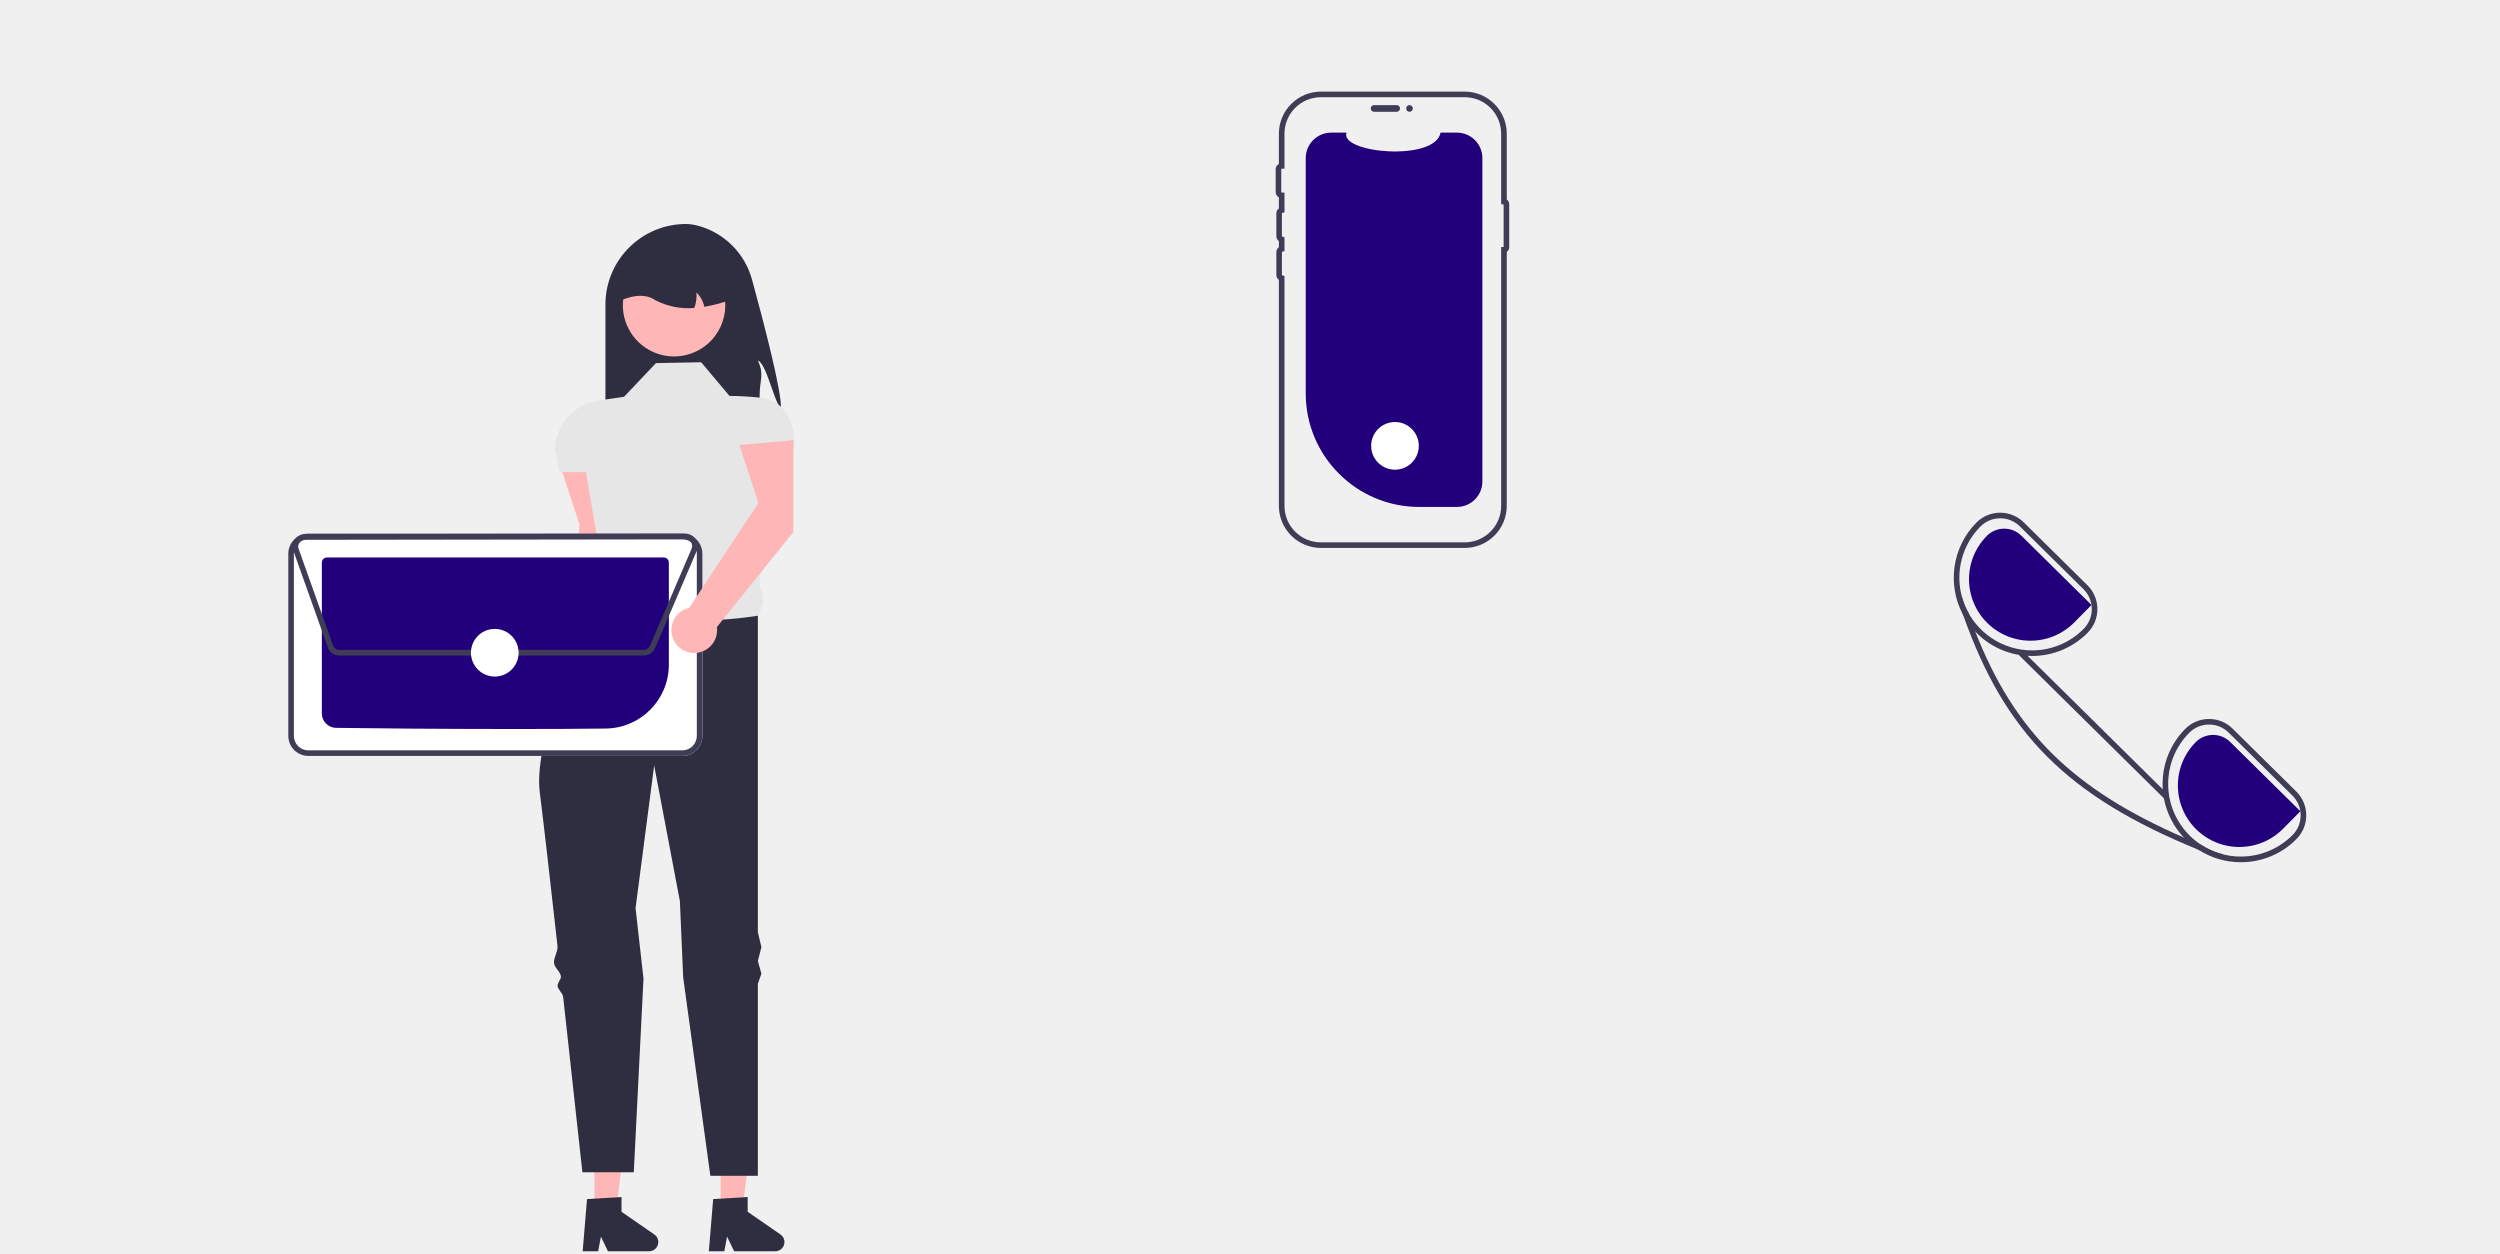
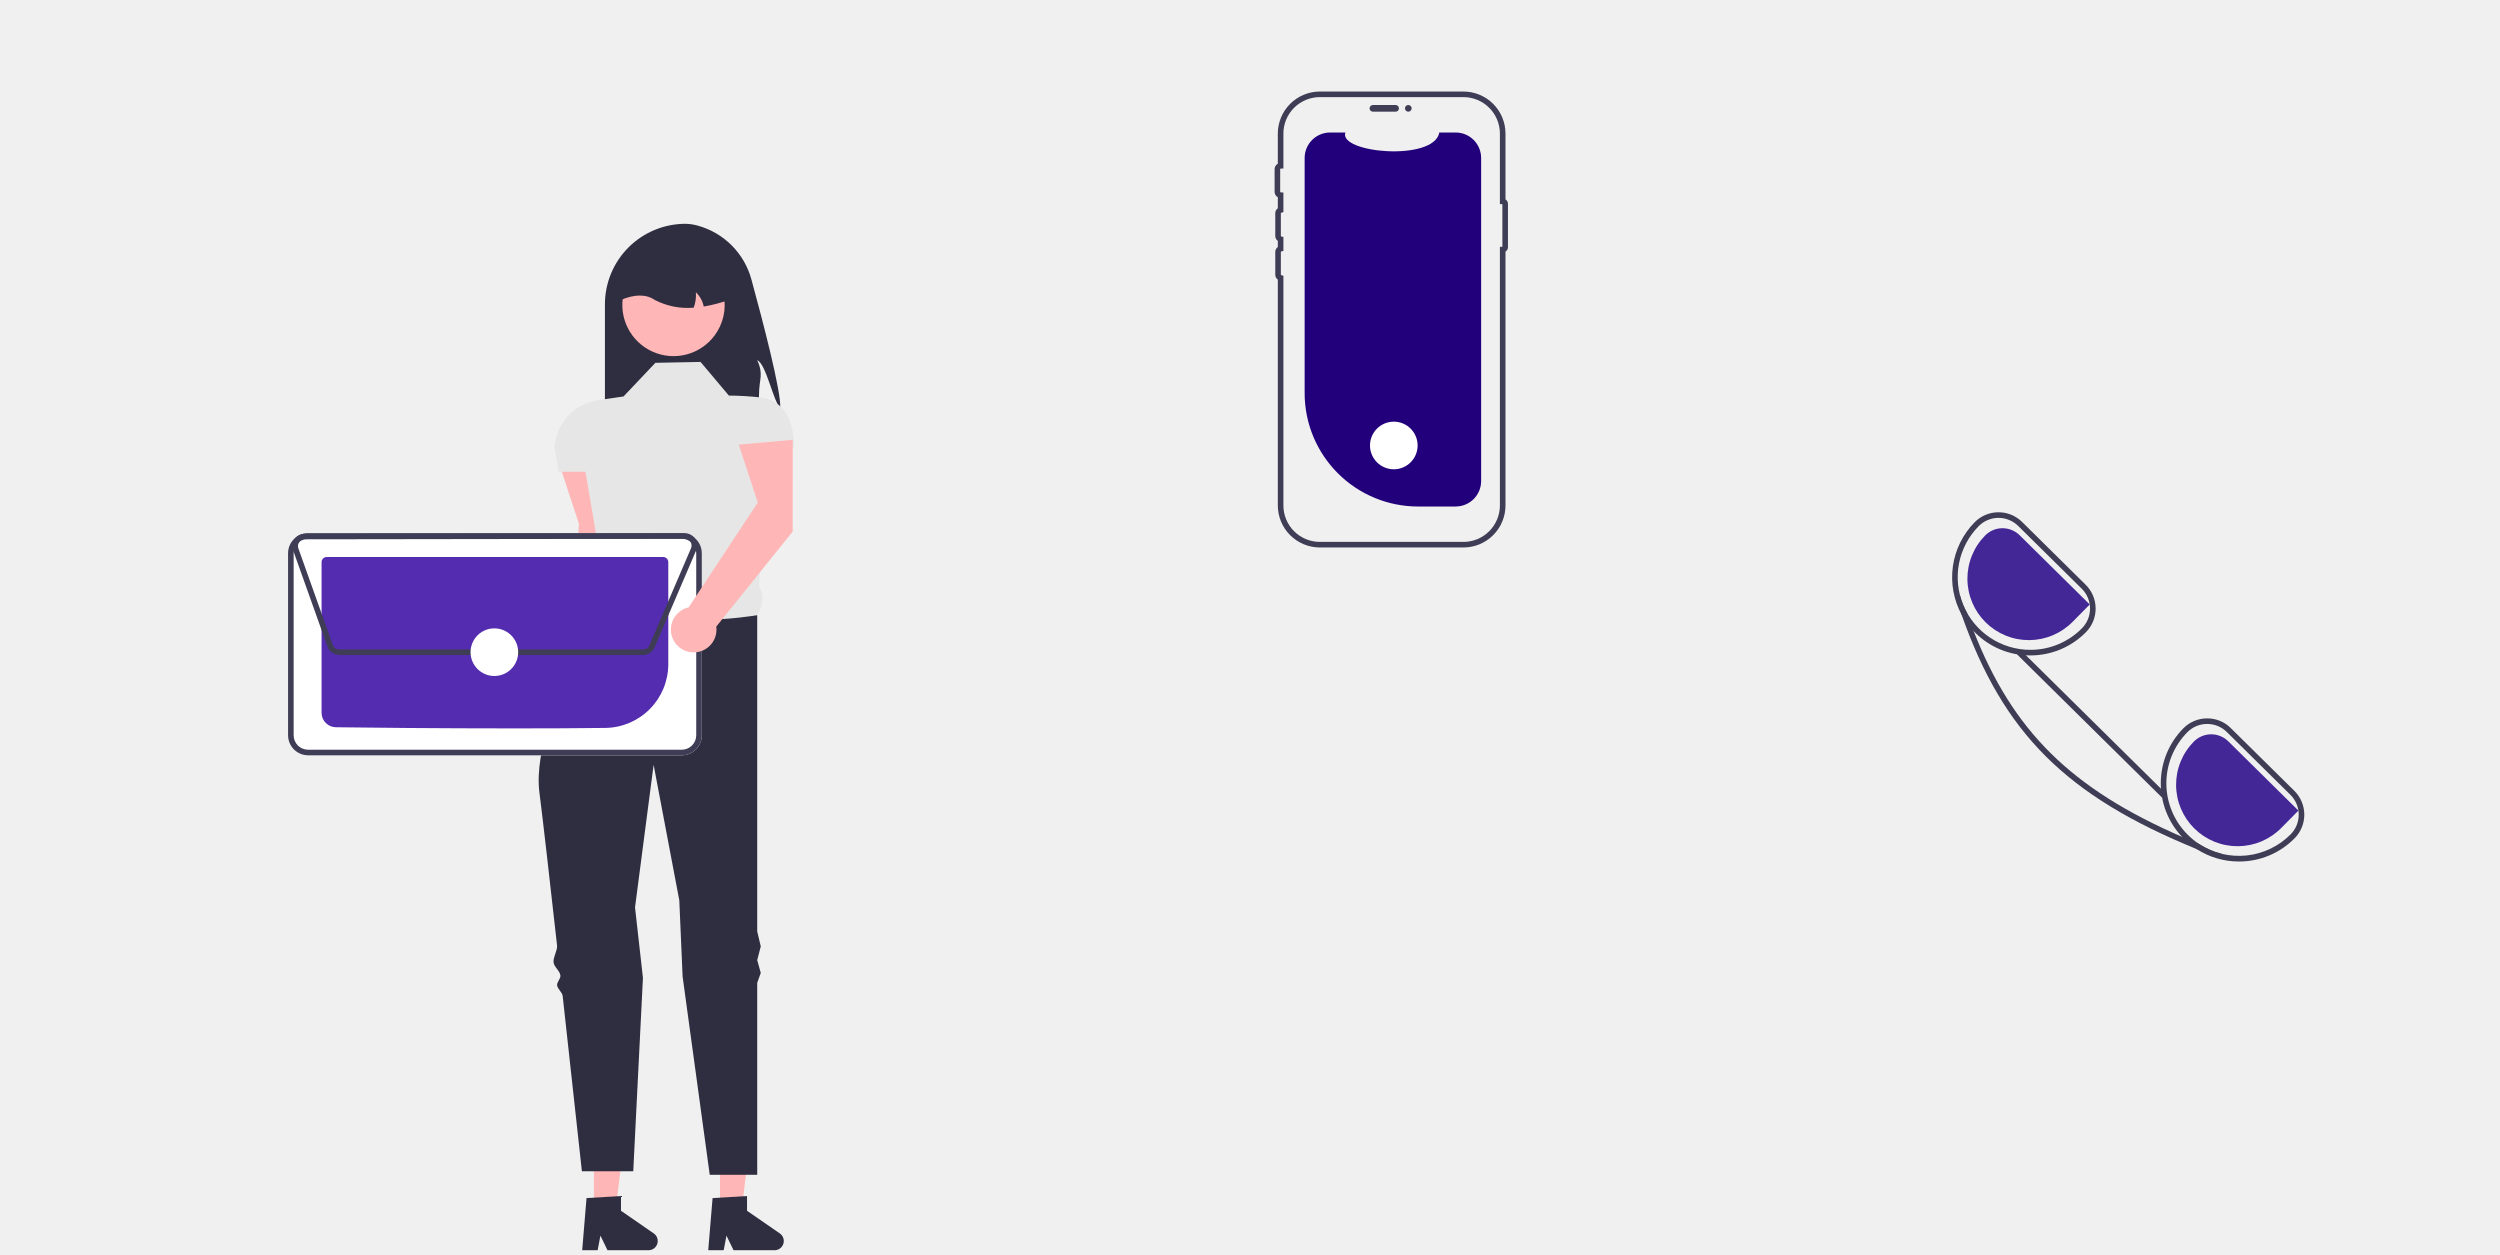
- <svg xmlns="http://www.w3.org/2000/svg" data-name="Layer 1" width="894.249" height="448.282" viewBox="0 0 894.249 448.282">
-   <path d="M447.37,674.141q-40.475,0-80.829-1.449c-38.44-1.381-78.19-2.808-115.136-23.299-25.845-14.333-48.735-37.329-66.194-66.504a223.77,223.77,0,0,1-25.369-63.604,261.476,261.476,0,0,1,.953-123.779,219.834,219.834,0,0,1,14.741-40.4c26.943-55.793,76.085-93.246,134.826-102.754a6.807,6.807,0,0,1,1.463-.031c.264.014.528.029.796.018l.346-.11a16.882,16.882,0,0,1,2.721-.698c90.594-13.487,186.365,13.802,276.952,78.914,70.042,50.351,162.868,77.464,283.781,82.889l1.717.09c33.66,1.934,66.218,15.811,94.16,40.133,27.579,24.006,48.287,56.034,59.884,92.624,1.426,4.461,2.733,9.104,3.884,13.801a26.039,26.039,0,0,1-6.941,24.69v.009l-.301.31c-.725.721-1.488,1.412-2.267,2.056l-.917.756c-7.727,6.365-13.83,11.394-21.135,15.299a64.983,64.983,0,0,1-15.419,5.821c-29.465,7.184-59.388,13.844-88.936,19.797-57.385,11.57-116.281,21.115-175.054,28.368A2269.141,2269.141,0,0,1,447.37,674.141Zm-136.232-419.845a3.507,3.507,0,0,0-.539.037c-58.192,9.419-106.869,46.504-133.544,101.745a217.624,217.624,0,0,0-14.595,40,259.188,259.188,0,0,0-.941,122.681,221.622,221.622,0,0,0,25.123,62.996c17.288,28.889,39.944,51.654,65.518,65.836,36.614,20.308,76.176,21.729,114.436,23.102a2266.314,2266.314,0,0,0,358.315-15.595c58.735-7.249,117.593-16.787,174.94-28.351,29.528-5.948,59.43-12.604,88.875-19.783a63.358,63.358,0,0,0,15.047-5.679c7.157-3.826,13.202-8.807,20.855-15.111l.917-.755c.67-.554,1.329-1.146,1.958-1.761l.181-.189c6.289-6.339,8.735-14.702,6.71-22.944v-.001c-1.139-4.646-2.432-9.24-3.844-13.655-23.69-74.746-84.974-127.569-152.496-131.447l-1.707-.09c-55.232-2.479-103.564-9.344-147.752-20.99-52.75-13.902-98.801-34.83-136.876-62.201-90.242-64.862-185.613-92.049-275.811-78.626a15.473,15.473,0,0,0-2.479.643l-.623.174a9.374,9.374,0,0,1-1.062-.013C311.537,254.307,311.335,254.296,311.138,254.296Z" transform="translate(-152.8755 -225.8589)" fill="#f0f0f0" />
-   <path d="M432.202,371.915c-2.498-2.397-5.053-15.762-8.242-17.118,2.384,5.269.653,6.663.64,12.446a39.123,39.123,0,0,1-1.141,9.745H369.435V334.825a28.847,28.847,0,0,1,28.848-28.848,17.214,17.214,0,0,1,4.276.626A27.428,27.428,0,0,1,421.909,326.007C426.028,341.061,432.578,366.119,432.202,371.915Z" transform="translate(-152.8755 -225.8589)" fill="#2f2e41" />
-   <path d="M372.605,423.782l.027-32.863L353.314,392.645l6.818,20.726-3.191,52.096a8.173,8.173,0,1,0,9.89,6.889Z" transform="translate(-152.8755 -225.8589)" fill="#ffb6b6" />
-   <polygon points="257.746 432.76 265.55 432.759 269.263 402.657 257.744 402.657 257.746 432.76" fill="#ffb6b6" />
-   <path d="M407.978,654.769l12.337-.736v5.286l11.729,8.101a3.302,3.302,0,0,1-1.876,6.019H415.481L412.949,668.209l-.988,5.228h-5.538Z" transform="translate(-152.8755 -225.8589)" fill="#2f2e41" />
-   <polygon points="212.62 432.76 220.425 432.759 224.137 402.657 212.619 402.657 212.62 432.76" fill="#ffb6b6" />
-   <path d="M362.853,654.769l12.337-.736v5.286l11.729,8.101a3.302,3.302,0,0,1-1.876,6.019H370.355l-2.532-5.228-.988,5.228H361.297Z" transform="translate(-152.8755 -225.8589)" fill="#2f2e41" />
-   <path d="M403.672,355.43l-16.167.317-11.412,12.046-9.149,1.342a18.266,18.266,0,0,0-15.577,16.897v0l1.585,8.706h9.51l5.502,32.303c-2.139,5.451-2.285,9.754,2.107,11.444l13.631,25.678L423.96,446.094c2.042-3.51,2.696-7.036.609-10.464l2.878-49.45h9.677v0c0-9.249-3.128-17.046-12.32-18.075a108.654,108.654,0,0,0-10.989-.629Z" transform="translate(-152.8755 -225.8589)" fill="#e6e6e6" />
-   <path d="M423.96,446.094s-39.309,6.974-53.891-7.608c0,0-1.48,2.513-3.711,6.682-.642,1.199-1.881,2.011-2.629,3.463-.68,1.32-2.429,2.942-3.17,4.439-.596,1.204.36,2.777-.26,4.078-7.468,15.664-16.193,37.759-14.322,52.348,1.206,9.409,3.698,31.302,6.322,54.816.205,1.837-1.455,4.197-1.249,6.049.194,1.746,2.255,2.984,2.45,4.734.129,1.162-1.31,2.348-1.181,3.508.141,1.273,1.85,2.522,1.991,3.79,3.594,32.468,6.886,62.781,6.886,62.781h18.386l3.469-69.232-2.835-25.236,6.657-51.038,9.193,48.502,1.183,27.297,9.715,70.975H423.96v-68.708l1.268-3.569-1.268-4.578,1.268-4.932-1.268-5.372Z" transform="translate(-152.8755 -225.8589)" fill="#2f2e41" />
-   <path d="M408.634,346.055a18.326,18.326,0,1,1,3.175-15.314c.053.22.097.438.14.665A18.301,18.301,0,0,1,408.634,346.055Z" transform="translate(-152.8755 -225.8589)" fill="#ffb6b6" />
-   <path d="M404.813,335.598a9.633,9.633,0,0,0-2.815-5.104,13.142,13.142,0,0,1-.761,5.51,25.395,25.395,0,0,1-13.955-2.764c-3.233-2.194-7.348-2.004-12.141,0a17.75,17.75,0,0,1,17.752-17.752h3.17a17.756,17.756,0,0,1,17.752,17.752A52.852,52.852,0,0,1,404.813,335.598Z" transform="translate(-152.8755 -225.8589)" fill="#2f2e41" />
-   <circle cx="113.249" cy="285" r="51" fill="#f0f0f0" />
-   <circle cx="438.249" cy="51" r="51" fill="#f0f0f0" />
-   <circle cx="843.249" cy="293" r="51" fill="#f0f0f0" />
-   <path d="M683.125,282.421V398.067A9.119,9.119,0,0,1,674.101,407.186a.802.802,0,0,1-.1.004H660.541a40.606,40.606,0,0,1-40.606-40.606v-84.163a9.123,9.123,0,0,1,9.123-9.123l5.454,0c-2.527,7.371,31.765,10.474,33.648,0l5.841,0A9.123,9.123,0,0,1,683.125,282.421Z" transform="translate(-152.8755 -225.8589)" fill="#22007c" />
-   <path d="M643.182,264.65a1.197,1.197,0,0,1,1.196-1.196h8.13a1.196,1.196,0,0,1,0,2.391h-8.13A1.197,1.197,0,0,1,643.182,264.65Z" transform="translate(-152.8755 -225.8589)" fill="#3f3d56" />
-   <path d="M676.794,421.859h-51.416a15.063,15.063,0,0,1-15.046-15.046V325.972a2.187,2.187,0,0,1-.911-1.779v-8.13a2.186,2.186,0,0,1,.911-1.778v-2.182a2.186,2.186,0,0,1-.911-1.778v-8.131a2.186,2.186,0,0,1,.911-1.778v-3.944a2.184,2.184,0,0,1-1.15-1.93v-8.13a2.184,2.184,0,0,1,1.15-1.93V273.674A15.063,15.063,0,0,1,625.378,258.628h51.416a15.063,15.063,0,0,1,15.046,15.046V297.23a1.886,1.886,0,0,1,.886,1.598v15.503a1.887,1.887,0,0,1-.886,1.599V406.813A15.063,15.063,0,0,1,676.794,421.859ZM625.378,260.628a13.061,13.061,0,0,0-13.046,13.046v12.508l-.962.037a.195.195,0,0,0-.188.192V294.541a.196.196,0,0,0,.188.192l.962.037v7.049l-.761.188a.197.197,0,0,0-.15.187v8.131a.197.197,0,0,0,.15.187l.761.188v4.991l-.761.188a.197.197,0,0,0-.15.187v8.13a.197.197,0,0,0,.15.187l.761.188V406.813a13.061,13.061,0,0,0,13.046,13.046h51.416a13.061,13.061,0,0,0,13.046-13.046V314.217h.886V298.942h-.886V273.674a13.061,13.061,0,0,0-13.046-13.046Z" transform="translate(-152.8755 -225.8589)" fill="#3f3d56" />
-   <circle cx="504.176" cy="38.791" r="1.196" fill="#3f3d56" />
-   <path d="M396.956,496.262H263.168a7.188,7.188,0,0,1-7.17-7.169v-65.189a7.188,7.188,0,0,1,7.169-7.17H396.955a7.188,7.188,0,0,1,7.17,7.169v65.189A7.188,7.188,0,0,1,396.956,496.262Z" transform="translate(-152.8755 -225.8589)" fill="#fff" />
-   <path d="M396.956,496.262H263.168a7.188,7.188,0,0,1-7.17-7.169v-65.189a7.188,7.188,0,0,1,7.169-7.17H396.955a7.188,7.188,0,0,1,7.17,7.169v65.189A7.188,7.188,0,0,1,396.956,496.262ZM263.168,418.734a5.185,5.185,0,0,0-5.17,5.171v65.187a5.185,5.185,0,0,0,5.171,5.17H396.954a5.185,5.185,0,0,0,5.171-5.171v-65.187a5.185,5.185,0,0,0-5.171-5.17Z" transform="translate(-152.8755 -225.8589)" fill="#3f3d56" />
-   <path d="M337.232,486.628c-26.386,0-53.899-.252-64.164-.416a5.176,5.176,0,0,1-5.07-5.155V427.095a1.83,1.83,0,0,1,1.823-1.828H390.297a1.829,1.829,0,0,1,1.827,1.823v36.612a22.842,22.842,0,0,1-22.457,22.752C360.1,486.579,348.771,486.628,337.232,486.628Z" transform="translate(-152.8755 -225.8589)" fill="#22007c" />
-   <path d="M383.146,460.339H274.287a4.438,4.438,0,0,1-4.164-2.936l-12.321-34.566a4.423,4.423,0,0,1,4.158-5.907l136.072-.189a4.423,4.423,0,0,1,4.359,5.198l.105.044-.391.912-.004.009-14.895,34.755A4.41,4.41,0,0,1,383.146,460.339Zm14.892-41.598-136.075.189a2.423,2.423,0,0,0-2.278,3.235l12.321,34.565a2.433,2.433,0,0,0,2.282,1.608H383.146a2.413,2.413,0,0,0,2.222-1.467l14.896-34.756.732.314-.732-.314a2.421,2.421,0,0,0-2.226-3.375Z" transform="translate(-152.8755 -225.8589)" fill="#3f3d56" />
-   <circle cx="176.983" cy="233.48" r="8.524" fill="#fff" />
-   <circle cx="498.983" cy="159.48" r="8.524" fill="#fff" />
-   <path d="M974.255,508.979l-22.77-22.48a11.884,11.884,0,0,0-8.43-3.46h-.08a11.914,11.914,0,0,0-8.46,3.56,27.991,27.991,0,0,0-.49,38.84c.24.26.49.51.74.76a27.248,27.248,0,0,0,4.56,3.65,27.676,27.676,0,0,0,15.11,4.43h.17a27.826,27.826,0,0,0,19.75-8.32,12.023,12.023,0,0,0-.1-16.98Zm-1.32,15.57a26.092,26.092,0,0,1-32.76,3.48,26.786,26.786,0,0,1-4.01-3.25,26.002,26.002,0,0,1-.23-36.77,9.913,9.913,0,0,1,7.06-2.97h.06a9.911,9.911,0,0,1,7.02,2.88l22.77,22.49a10.007,10.007,0,0,1,.09,14.14Z" transform="translate(-152.8755 -225.8589)" fill="#3f3d56" />
-   <path d="M899.545,435.199l-22.77-22.49a11.926,11.926,0,0,0-8.43-3.46h-.07a11.947,11.947,0,0,0-8.47,3.57,28.077,28.077,0,0,0-4.72,33l.01.01a27.562,27.562,0,0,0,4.33,5.93c.19.22.41.44.63.66a27.835,27.835,0,0,0,19.67,8.08h.18a27.854,27.854,0,0,0,19.75-8.33,11.999,11.999,0,0,0-.11-16.97Zm-1.32,15.57a25.855,25.855,0,0,1-18.33,7.73h-.17a26,26,0,0,1-18.49-44.27,10.008,10.008,0,0,1,14.14-.09l22.77,22.48A10.019,10.019,0,0,1,898.225,450.769Z" transform="translate(-152.8755 -225.8589)" fill="#3f3d56" />
-   <path d="M975.71,516.046l-25.103-24.794a8.727,8.727,0,0,0-12.327.076,22,22,0,1,0,31.305,30.919Z" transform="translate(-152.8755 -225.8589)" fill="#22007c" />
-   <path d="M901.004,442.262l-25.103-24.794a8.727,8.727,0,0,0-12.327.076,22,22,0,1,0,31.305,30.919Z" transform="translate(-152.8755 -225.8589)" fill="#22007c" />
-   <path d="M948.125,531.489l-.6,1.58q-4.23-1.605-8.2-3.22c-46.88-19.13-69.26-41.52-84.23-84.02l-.01-.01q-1.065-3-2.07-6.14l1.58-.51a25.542,25.542,0,0,0,2.3,5.78q1.23,3.495,2.53,6.81c14.07,35.87,34.82,56.37,74.6,73.68q3,1.305,6.15,2.59A26.087,26.087,0,0,0,948.125,531.489Z" transform="translate(-152.8755 -225.8589)" fill="#3f3d56" />
-   <rect x="900.623" y="448.539" width="2.001" height="73" transform="translate(-229.9252 559.8239) rotate(-45.35527)" fill="#3f3d56" />
-   <path d="M436.64,416.173l.027-32.863-19.318,1.726,6.818,20.726-24.747,37.514a8.173,8.173,0,1,0,9.89,6.889Z" transform="translate(-152.8755 -225.8589)" fill="#ffb6b6" />
+ <svg xmlns="http://www.w3.org/2000/svg" width="895" height="449" viewBox="0 0 895 449" fill="none">
+   <g clip-path="url(#clip0_221_281)">
+     <path d="M294.494 448.282C267.511 448.282 240.568 447.799 213.665 446.833C175.225 445.452 135.475 444.025 98.53 423.534C72.685 409.201 49.795 386.205 32.336 357.03C20.666 337.256 12.109 315.803 6.966 293.426C-2.628 252.684 -2.301 210.235 7.919 169.646C11.501 155.73 16.438 142.199 22.66 129.246C49.603 73.453 98.745 36 157.486 26.492C157.971 26.429 158.462 26.419 158.949 26.461C159.213 26.475 159.477 26.49 159.745 26.479L160.091 26.369C160.977 26.061 161.887 25.828 162.811 25.671C253.405 12.184 349.176 39.473 439.764 104.584C509.806 154.936 602.631 182.049 723.545 187.474L725.262 187.563C758.921 189.497 791.48 203.374 819.422 227.696C847.001 251.702 867.709 283.73 879.306 320.32C880.731 324.781 882.038 329.425 883.19 334.121C884.262 338.486 884.187 343.054 882.97 347.38C881.754 351.707 879.438 355.645 876.249 358.811V358.82L875.948 359.13C875.223 359.851 874.46 360.542 873.681 361.186L872.764 361.941C865.036 368.307 858.933 373.335 851.629 377.24C846.757 379.827 841.576 381.783 836.21 383.061C806.745 390.245 776.823 396.905 747.274 402.858C689.89 414.429 630.993 423.974 572.22 431.227C480.081 442.588 387.331 448.284 294.494 448.282ZM158.262 28.437C158.082 28.435 157.901 28.448 157.723 28.474C99.531 37.893 50.854 74.978 24.178 130.219C18.017 143.043 13.129 156.44 9.583 170.219C-0.544 210.448 -0.867 252.52 8.642 292.899C13.735 315.063 22.209 336.31 33.765 355.896C51.054 384.784 73.71 407.55 99.284 421.731C135.898 442.039 175.46 443.46 213.72 444.833C333.382 449.109 453.196 443.894 572.035 429.238C630.769 421.989 689.628 412.451 746.975 400.888C776.503 394.939 806.405 388.284 835.85 381.105C841.087 379.859 846.143 377.95 850.898 375.426C858.055 371.6 864.1 366.619 871.753 360.314L872.67 359.56C873.34 359.006 873.998 358.414 874.628 357.799L874.808 357.609C881.098 351.271 883.543 342.907 881.518 334.665V334.664C880.379 330.018 879.086 325.424 877.675 321.009C853.985 246.263 792.701 193.439 725.178 189.562L723.471 189.472C668.239 186.993 619.907 180.128 575.72 168.481C522.97 154.579 476.918 133.651 438.844 106.281C348.602 41.419 253.231 14.231 163.033 27.654C162.19 27.8 161.361 28.015 160.554 28.297L159.931 28.471C159.577 28.487 159.223 28.483 158.869 28.459C158.661 28.448 158.459 28.437 158.262 28.437Z" fill="#F0F0F0" />
+     <path d="M279.327 146.056C276.829 143.659 274.274 130.294 271.085 128.937C273.469 134.206 271.738 135.601 271.725 141.383C271.755 144.666 271.372 147.94 270.584 151.128H216.56V108.966C216.559 105.178 217.306 101.426 218.755 97.926C220.205 94.426 222.33 91.246 225.009 88.567C227.687 85.889 230.868 83.764 234.368 82.314C237.868 80.864 241.619 80.118 245.407 80.118C246.853 80.147 248.29 80.357 249.683 80.744C254.327 81.998 258.559 84.451 261.955 87.856C265.352 91.262 267.793 95.501 269.034 100.148C273.152 115.202 279.702 140.26 279.327 146.056Z" fill="#2F2E41" />
+     <path d="M219.73 197.923L219.756 165.06L200.439 166.786L207.256 187.513L204.065 239.609C202.518 239.956 201.105 240.746 199.999 241.883C198.892 243.019 198.141 244.453 197.835 246.009C197.53 247.566 197.684 249.177 198.278 250.648C198.873 252.118 199.882 253.384 201.184 254.29C202.485 255.196 204.022 255.705 205.608 255.753C207.193 255.801 208.758 255.386 210.112 254.56C211.466 253.734 212.55 252.532 213.232 251.101C213.915 249.669 214.166 248.07 213.955 246.498L219.73 197.923Z" fill="#FFB6B6" />
+     <path d="M257.746 432.76L265.55 432.759L269.263 402.657H257.744L257.746 432.76Z" fill="#FFB6B6" />
+     <path d="M255.103 428.91L267.44 428.174V433.459L279.169 441.56C279.748 441.96 280.185 442.535 280.414 443.2C280.644 443.866 280.655 444.587 280.445 445.259C280.236 445.932 279.817 446.519 279.25 446.936C278.683 447.354 277.997 447.579 277.293 447.579H262.605L260.073 442.35L259.085 447.579H253.547L255.103 428.91Z" fill="#2F2E41" />
+     <path d="M212.62 432.76L220.425 432.759L224.137 402.657H212.619L212.62 432.76Z" fill="#FFB6B6" />
+     <path d="M209.977 428.91L222.314 428.174V433.459L234.044 441.56C234.623 441.96 235.059 442.535 235.289 443.2C235.518 443.866 235.529 444.587 235.32 445.259C235.11 445.932 234.691 446.519 234.124 446.936C233.557 447.354 232.872 447.579 232.167 447.579H217.48L214.948 442.35L213.96 447.579H208.422L209.977 428.91Z" fill="#2F2E41" />
+     <path d="M250.796 129.571L234.629 129.888L223.217 141.935L214.067 143.276C209.929 143.883 206.124 145.893 203.288 148.968C200.453 152.044 198.759 155.999 198.49 160.174L200.075 168.88H209.585L215.087 201.183C212.948 206.634 212.802 210.937 217.193 212.627L230.825 238.304L271.085 220.235C273.126 216.725 273.781 213.199 271.694 209.771L274.572 160.321H284.249C284.249 151.072 281.121 143.275 271.929 142.246C268.279 141.851 264.612 141.641 260.94 141.618L250.796 129.571Z" fill="#E6E6E6" />
+     <path d="M271.085 220.235C271.085 220.235 231.776 227.209 217.193 212.627C217.193 212.627 215.713 215.14 213.482 219.308C212.841 220.507 211.602 221.319 210.853 222.771C210.173 224.091 208.424 225.713 207.683 227.21C207.087 228.414 208.043 229.987 207.423 231.288C199.955 246.952 191.23 269.047 193.101 283.636C194.307 293.045 196.799 314.938 199.423 338.453C199.628 340.29 197.967 342.65 198.173 344.502C198.367 346.248 200.428 347.485 200.623 349.236C200.752 350.398 199.312 351.583 199.441 352.744C199.582 354.017 201.291 355.266 201.432 356.534C205.026 389.002 208.317 419.315 208.317 419.315H226.704L230.173 350.083L227.338 324.847L233.995 273.809L243.188 322.311L244.371 349.608L254.086 420.583H271.085V351.875L272.353 348.306L271.085 343.728L272.353 338.796L271.085 333.424V220.235Z" fill="#2F2E41" />
+     <path d="M255.759 120.196C253.254 123.523 249.691 125.897 245.657 126.929C241.623 127.96 237.358 127.587 233.564 125.871C229.77 124.154 226.674 121.197 224.785 117.486C222.896 113.775 222.328 109.531 223.173 105.454C224.018 101.376 226.227 97.709 229.436 95.054C232.644 92.4 236.661 90.917 240.824 90.85C244.988 90.784 249.05 92.137 252.342 94.688C255.633 97.238 257.958 100.833 258.934 104.882C258.986 105.101 259.031 105.32 259.074 105.546C259.589 108.084 259.56 110.702 258.989 113.227C258.417 115.752 257.316 118.128 255.759 120.196Z" fill="#FFB6B6" />
+     <path d="M251.937 109.74C251.549 107.788 250.565 106.005 249.122 104.636C249.265 106.505 249.005 108.384 248.362 110.145C243.542 110.572 238.7 109.613 234.407 107.381C231.174 105.187 227.059 105.378 222.266 107.381C222.265 105.05 222.724 102.741 223.616 100.587C224.508 98.433 225.816 96.476 227.465 94.828C229.113 93.179 231.07 91.871 233.224 90.979C235.378 90.087 237.687 89.628 240.018 89.629H243.188C247.896 89.629 252.411 91.5 255.74 94.829C259.069 98.158 260.94 102.673 260.94 107.381C258.015 108.43 255.002 109.22 251.937 109.74Z" fill="#2F2E41" />
+     <path d="M113.249 336C141.416 336 164.249 313.167 164.249 285C164.249 256.833 141.416 234 113.249 234C85.082 234 62.249 256.833 62.249 285C62.249 313.167 85.082 336 113.249 336Z" fill="#F0F0F0" />
+     <path d="M438.249 102C466.416 102 489.249 79.166 489.249 51C489.249 22.834 466.416 0 438.249 0C410.083 0 387.249 22.834 387.249 51C387.249 79.166 410.083 102 438.249 102Z" fill="#F0F0F0" />
+     <path d="M843.249 344C871.416 344 894.249 321.167 894.249 293C894.249 264.833 871.416 242 843.249 242C815.083 242 792.249 264.833 792.249 293C792.249 321.167 815.083 344 843.249 344Z" fill="#F0F0F0" />
+     <path d="M530.249 56.562V172.208C530.249 174.61 529.302 176.915 527.612 178.623C525.923 180.33 523.628 181.302 521.226 181.327C521.192 181.331 521.159 181.332 521.126 181.331H507.666C496.896 181.331 486.568 177.053 478.953 169.438C471.338 161.823 467.059 151.494 467.059 140.725V56.562C467.059 54.142 468.021 51.822 469.732 50.111C471.442 48.4 473.763 47.438 476.183 47.438H481.637C479.11 54.809 513.402 57.912 515.285 47.438H521.126C523.545 47.438 525.866 48.4 527.577 50.111C529.288 51.822 530.249 54.142 530.249 56.562Z" fill="#22007C" />
+     <path d="M490.306 38.791C490.307 38.474 490.433 38.17 490.657 37.946C490.881 37.722 491.185 37.596 491.502 37.595H499.632C499.949 37.596 500.252 37.722 500.475 37.947C500.699 38.171 500.824 38.474 500.824 38.791C500.824 39.107 500.699 39.411 500.475 39.635C500.252 39.859 499.949 39.986 499.632 39.986H491.502C491.185 39.986 490.881 39.86 490.657 39.636C490.433 39.412 490.307 39.108 490.306 38.791Z" fill="#3F3D56" />
+     <path d="M523.919 196H472.503C468.514 195.995 464.689 194.409 461.869 191.588C459.048 188.768 457.461 184.943 457.457 180.954V100.113C457.174 99.91 456.944 99.643 456.786 99.334C456.628 99.024 456.545 98.681 456.546 98.334V90.204C456.545 89.856 456.628 89.513 456.786 89.204C456.944 88.895 457.174 88.628 457.457 88.425V86.243C457.174 86.04 456.944 85.773 456.786 85.464C456.628 85.155 456.545 84.812 456.546 84.465V76.334C456.545 75.986 456.628 75.644 456.786 75.335C456.944 75.025 457.174 74.758 457.457 74.556V70.612C457.108 70.425 456.817 70.146 456.614 69.806C456.412 69.466 456.305 69.078 456.306 68.682V60.552C456.305 60.156 456.412 59.767 456.614 59.427C456.817 59.087 457.108 58.809 457.457 58.621V47.815C457.461 43.826 459.048 40.001 461.869 37.181C464.69 34.36 468.514 32.773 472.503 32.769H523.919C527.908 32.773 531.732 34.36 534.553 37.181C537.374 40.002 538.96 43.826 538.965 47.815V71.371C539.236 71.541 539.459 71.776 539.614 72.056C539.769 72.335 539.851 72.65 539.851 72.969V88.472C539.851 88.792 539.769 89.106 539.614 89.386C539.459 89.665 539.236 89.901 538.965 90.071V180.954C538.96 184.943 537.374 188.767 534.553 191.588C531.732 194.409 527.908 195.995 523.919 196ZM472.503 34.769C469.044 34.773 465.728 36.149 463.282 38.594C460.836 41.04 459.461 44.356 459.457 47.815V60.323L458.495 60.36C458.445 60.362 458.397 60.383 458.362 60.418C458.327 60.454 458.307 60.502 458.306 60.552V68.682C458.307 68.732 458.327 68.78 458.362 68.815C458.397 68.851 458.445 68.872 458.495 68.874L459.457 68.911V75.96L458.696 76.147C458.654 76.157 458.616 76.181 458.589 76.215C458.562 76.249 458.546 76.291 458.545 76.334V84.465C458.546 84.508 458.562 84.55 458.589 84.584C458.616 84.617 458.654 84.641 458.696 84.651L459.457 84.839V89.829L458.696 90.017C458.654 90.027 458.616 90.051 458.589 90.085C458.562 90.118 458.546 90.16 458.545 90.204V98.334C458.546 98.377 458.562 98.419 458.589 98.453C458.616 98.487 458.654 98.511 458.696 98.521L459.457 98.708V180.954C459.461 184.413 460.836 187.729 463.282 190.175C465.728 192.62 469.044 193.996 472.503 194H523.919C527.378 193.996 530.694 192.62 533.139 190.174C535.585 187.729 536.961 184.413 536.965 180.954V88.358H537.851V73.084H536.965V47.815C536.961 44.356 535.585 41.04 533.139 38.594C530.694 36.149 527.378 34.773 523.919 34.769L472.503 34.769Z" fill="#3F3D56" />
+     <path d="M504.176 39.986C504.836 39.986 505.371 39.451 505.371 38.791C505.371 38.13 504.836 37.595 504.176 37.595C503.515 37.595 502.98 38.13 502.98 38.791C502.98 39.451 503.515 39.986 504.176 39.986Z" fill="#3F3D56" />
+     <path d="M244.08 270.403H110.293C108.393 270.398 106.572 269.641 105.229 268.298C103.885 266.954 103.128 265.134 103.123 263.234V198.045C103.128 196.145 103.885 194.324 105.228 192.981C106.571 191.637 108.392 190.88 110.292 190.875H244.079C245.979 190.88 247.8 191.637 249.143 192.98C250.487 194.323 251.244 196.144 251.249 198.044V263.233C251.244 265.133 250.487 266.954 249.144 268.297C247.801 269.641 245.98 270.398 244.08 270.403Z" fill="white" />
+     <path d="M244.08 270.403H110.293C108.393 270.398 106.572 269.641 105.229 268.298C103.885 266.954 103.128 265.134 103.123 263.234V198.045C103.128 196.145 103.885 194.324 105.228 192.981C106.571 191.637 108.392 190.88 110.292 190.875H244.079C245.979 190.88 247.8 191.637 249.143 192.98C250.487 194.323 251.244 196.144 251.249 198.044V263.233C251.244 265.133 250.487 266.954 249.144 268.297C247.801 269.641 245.98 270.398 244.08 270.403ZM110.293 192.875C108.923 192.879 107.61 193.425 106.641 194.394C105.673 195.363 105.127 196.676 105.123 198.046V263.233C105.127 264.603 105.673 265.916 106.642 266.885C107.611 267.853 108.924 268.399 110.294 268.403H244.078C245.448 268.399 246.761 267.853 247.73 266.884C248.699 265.915 249.245 264.602 249.249 263.232V198.045C249.245 196.675 248.699 195.362 247.73 194.393C246.761 193.425 245.448 192.879 244.078 192.875L110.293 192.875Z" fill="#3F3D56" />
+     <path d="M184.357 260.769C157.971 260.769 130.458 260.517 120.193 260.353C118.842 260.325 117.556 259.771 116.609 258.808C115.661 257.844 115.128 256.549 115.123 255.198V201.236C115.124 200.753 115.316 200.289 115.657 199.946C115.999 199.604 116.462 199.411 116.946 199.409H237.422C237.905 199.41 238.369 199.602 238.712 199.943C239.054 200.285 239.247 200.748 239.249 201.232V237.844C239.227 243.82 236.863 249.55 232.664 253.803C228.466 258.057 222.768 260.495 216.792 260.596C207.225 260.72 195.896 260.769 184.357 260.769Z" fill="#542CB0" />
+     <path d="M230.271 234.48H121.411C120.5 234.477 119.611 234.194 118.866 233.669C118.121 233.144 117.556 232.402 117.247 231.544L104.926 196.978C104.688 196.311 104.614 195.597 104.71 194.896C104.806 194.195 105.068 193.527 105.476 192.948C105.883 192.37 106.423 191.897 107.051 191.57C107.679 191.244 108.376 191.073 109.084 191.071L245.156 190.882C245.803 190.881 246.442 191.022 247.028 191.295C247.614 191.569 248.134 191.967 248.549 192.463C248.965 192.958 249.267 193.539 249.434 194.164C249.601 194.789 249.628 195.443 249.515 196.08L249.62 196.124L249.23 197.036L249.226 197.045L234.331 231.8C233.991 232.596 233.425 233.274 232.704 233.751C231.982 234.227 231.135 234.481 230.271 234.48ZM245.162 192.882L109.087 193.071C108.7 193.072 108.318 193.166 107.974 193.345C107.63 193.523 107.334 193.782 107.111 194.099C106.888 194.416 106.744 194.782 106.691 195.166C106.639 195.55 106.68 195.941 106.81 196.307L119.13 230.872C119.3 231.341 119.61 231.748 120.018 232.036C120.426 232.323 120.913 232.478 121.413 232.48H230.271C230.744 232.48 231.207 232.341 231.602 232.081C231.997 231.82 232.307 231.449 232.492 231.013L247.388 196.257C247.546 195.889 247.61 195.487 247.574 195.088C247.538 194.689 247.404 194.305 247.184 193.97C246.963 193.636 246.663 193.361 246.31 193.171C245.957 192.981 245.563 192.882 245.162 192.882Z" fill="#3F3D56" />
+     <path d="M176.983 242.004C181.691 242.004 185.507 238.188 185.507 233.48C185.507 228.772 181.691 224.956 176.983 224.956C172.275 224.956 168.459 228.772 168.459 233.48C168.459 238.188 172.275 242.004 176.983 242.004Z" fill="white" />
+     <path d="M498.983 168.004C503.691 168.004 507.507 164.188 507.507 159.48C507.507 154.772 503.691 150.956 498.983 150.956C494.275 150.956 490.459 154.772 490.459 159.48C490.459 164.188 494.275 168.004 498.983 168.004Z" fill="white" />
+     <path d="M821.379 283.12L798.609 260.64C797.501 259.537 796.185 258.664 794.739 258.07C793.292 257.476 791.743 257.174 790.179 257.18H790.099C788.524 257.185 786.965 257.502 785.512 258.113C784.06 258.724 782.744 259.617 781.639 260.74C776.548 265.893 773.652 272.818 773.561 280.061C773.469 287.304 776.189 294.301 781.149 299.58C781.389 299.84 781.639 300.09 781.889 300.34C783.274 301.717 784.803 302.94 786.449 303.99C790.951 306.898 796.2 308.437 801.559 308.42H801.729C805.408 308.407 809.047 307.666 812.437 306.238C815.827 304.81 818.9 302.723 821.479 300.1C823.714 297.833 824.958 294.772 824.939 291.589C824.92 288.406 823.64 285.361 821.379 283.12ZM820.059 298.69C815.831 302.949 810.265 305.62 804.298 306.254C798.33 306.888 792.327 305.446 787.299 302.17C785.861 301.218 784.518 300.13 783.289 298.92C778.383 294.074 775.602 287.478 775.559 280.583C775.516 273.687 778.214 267.057 783.059 262.15C783.98 261.211 785.079 260.466 786.291 259.956C787.503 259.446 788.804 259.182 790.119 259.18H790.179C791.481 259.175 792.771 259.427 793.976 259.922C795.18 260.416 796.275 261.142 797.199 262.06L819.969 284.55C821.854 286.414 822.922 288.95 822.939 291.601C822.956 294.252 821.92 296.802 820.059 298.69Z" fill="#3F3D56" />
+     <path d="M746.669 209.34L723.899 186.85C721.658 184.626 718.626 183.382 715.469 183.39H715.399C713.821 183.396 712.261 183.715 710.807 184.328C709.353 184.94 708.035 185.835 706.929 186.96C702.72 191.235 699.991 196.745 699.141 202.684C698.292 208.622 699.367 214.677 702.209 219.96L702.219 219.97C703.391 222.131 704.848 224.125 706.549 225.9C706.739 226.12 706.959 226.34 707.179 226.56C712.408 231.75 719.481 234.656 726.849 234.64H727.029C730.708 234.625 734.348 233.88 737.737 232.451C741.127 231.021 744.2 228.934 746.779 226.31C747.886 225.188 748.762 223.86 749.355 222.4C749.949 220.94 750.249 219.378 750.239 217.802C750.229 216.226 749.908 214.668 749.296 213.216C748.683 211.764 747.791 210.447 746.669 209.34ZM745.349 224.91C742.955 227.345 740.103 229.282 736.957 230.608C733.811 231.935 730.433 232.626 727.019 232.64H726.849C721.721 232.638 716.709 231.12 712.442 228.276C708.174 225.433 704.843 221.392 702.867 216.66C700.891 211.928 700.358 206.718 701.335 201.684C702.312 196.651 704.756 192.018 708.359 188.37C710.223 186.485 712.759 185.417 715.41 185.4C718.061 185.383 720.611 186.419 722.499 188.28L745.269 210.76C747.153 212.627 748.219 215.166 748.234 217.818C748.249 220.471 747.212 223.021 745.349 224.91Z" fill="#3F3D56" />
+     <path d="M822.834 290.188L797.731 265.394C796.085 263.772 793.863 262.869 791.552 262.883C789.241 262.898 787.03 263.828 785.404 265.471C783.37 267.525 781.761 269.961 780.669 272.638C779.577 275.315 779.023 278.181 779.04 281.072C779.056 283.963 779.642 286.822 780.764 289.487C781.886 292.151 783.523 294.568 785.58 296.6C787.637 298.632 790.074 300.238 792.752 301.327C795.43 302.416 798.297 302.966 801.188 302.947C804.079 302.927 806.938 302.338 809.601 301.213C812.264 300.088 814.68 298.449 816.709 296.39L822.834 290.188Z" fill="#442797" />
+     <path d="M748.129 216.403L723.026 191.61C721.38 189.988 719.157 189.085 716.846 189.099C714.535 189.113 712.324 190.044 710.698 191.686C708.664 193.741 707.055 196.177 705.963 198.854C704.871 201.531 704.318 204.396 704.334 207.288C704.35 210.179 704.936 213.038 706.059 215.703C707.181 218.367 708.817 220.784 710.874 222.816C712.931 224.847 715.368 226.454 718.047 227.543C720.725 228.632 723.591 229.182 726.482 229.163C729.374 229.143 732.232 228.554 734.896 227.429C737.559 226.304 739.974 224.665 742.003 222.605L748.129 216.403Z" fill="#442797" />
+     <path d="M795.249 305.63L794.649 307.21C791.829 306.14 789.096 305.067 786.449 303.99C739.569 284.86 717.189 262.47 702.219 219.97L702.209 219.96C701.499 217.96 700.809 215.913 700.139 213.82L701.719 213.31C702.247 215.323 703.02 217.264 704.019 219.09C704.839 221.42 705.682 223.69 706.549 225.9C720.619 261.77 741.369 282.27 781.149 299.58C783.149 300.45 785.199 301.313 787.299 302.17C789.738 303.759 792.425 304.928 795.249 305.63Z" fill="#3F3D56" />
+     <path d="M723.482 232.82L722.076 234.243L774.014 285.541L775.42 284.117L723.482 232.82Z" fill="#3F3D56" />
+     <path d="M283.765 190.315L283.791 157.452L264.474 159.178L271.291 179.905L246.544 217.419C244.997 217.766 243.584 218.556 242.477 219.692C241.371 220.829 240.62 222.263 240.314 223.819C240.009 225.375 240.163 226.987 240.757 228.457C241.352 229.927 242.361 231.193 243.663 232.099C244.964 233.006 246.501 233.514 248.086 233.562C249.672 233.61 251.237 233.196 252.59 232.37C253.944 231.544 255.029 230.342 255.711 228.91C256.394 227.478 256.645 225.879 256.434 224.307L283.765 190.315Z" fill="#FFB6B6" />
+   </g>
+   <defs>
+     <clipPath id="clip0_221_281">
+       <rect width="894.249" height="448.282" fill="white" />
+     </clipPath>
+   </defs>
</svg>
